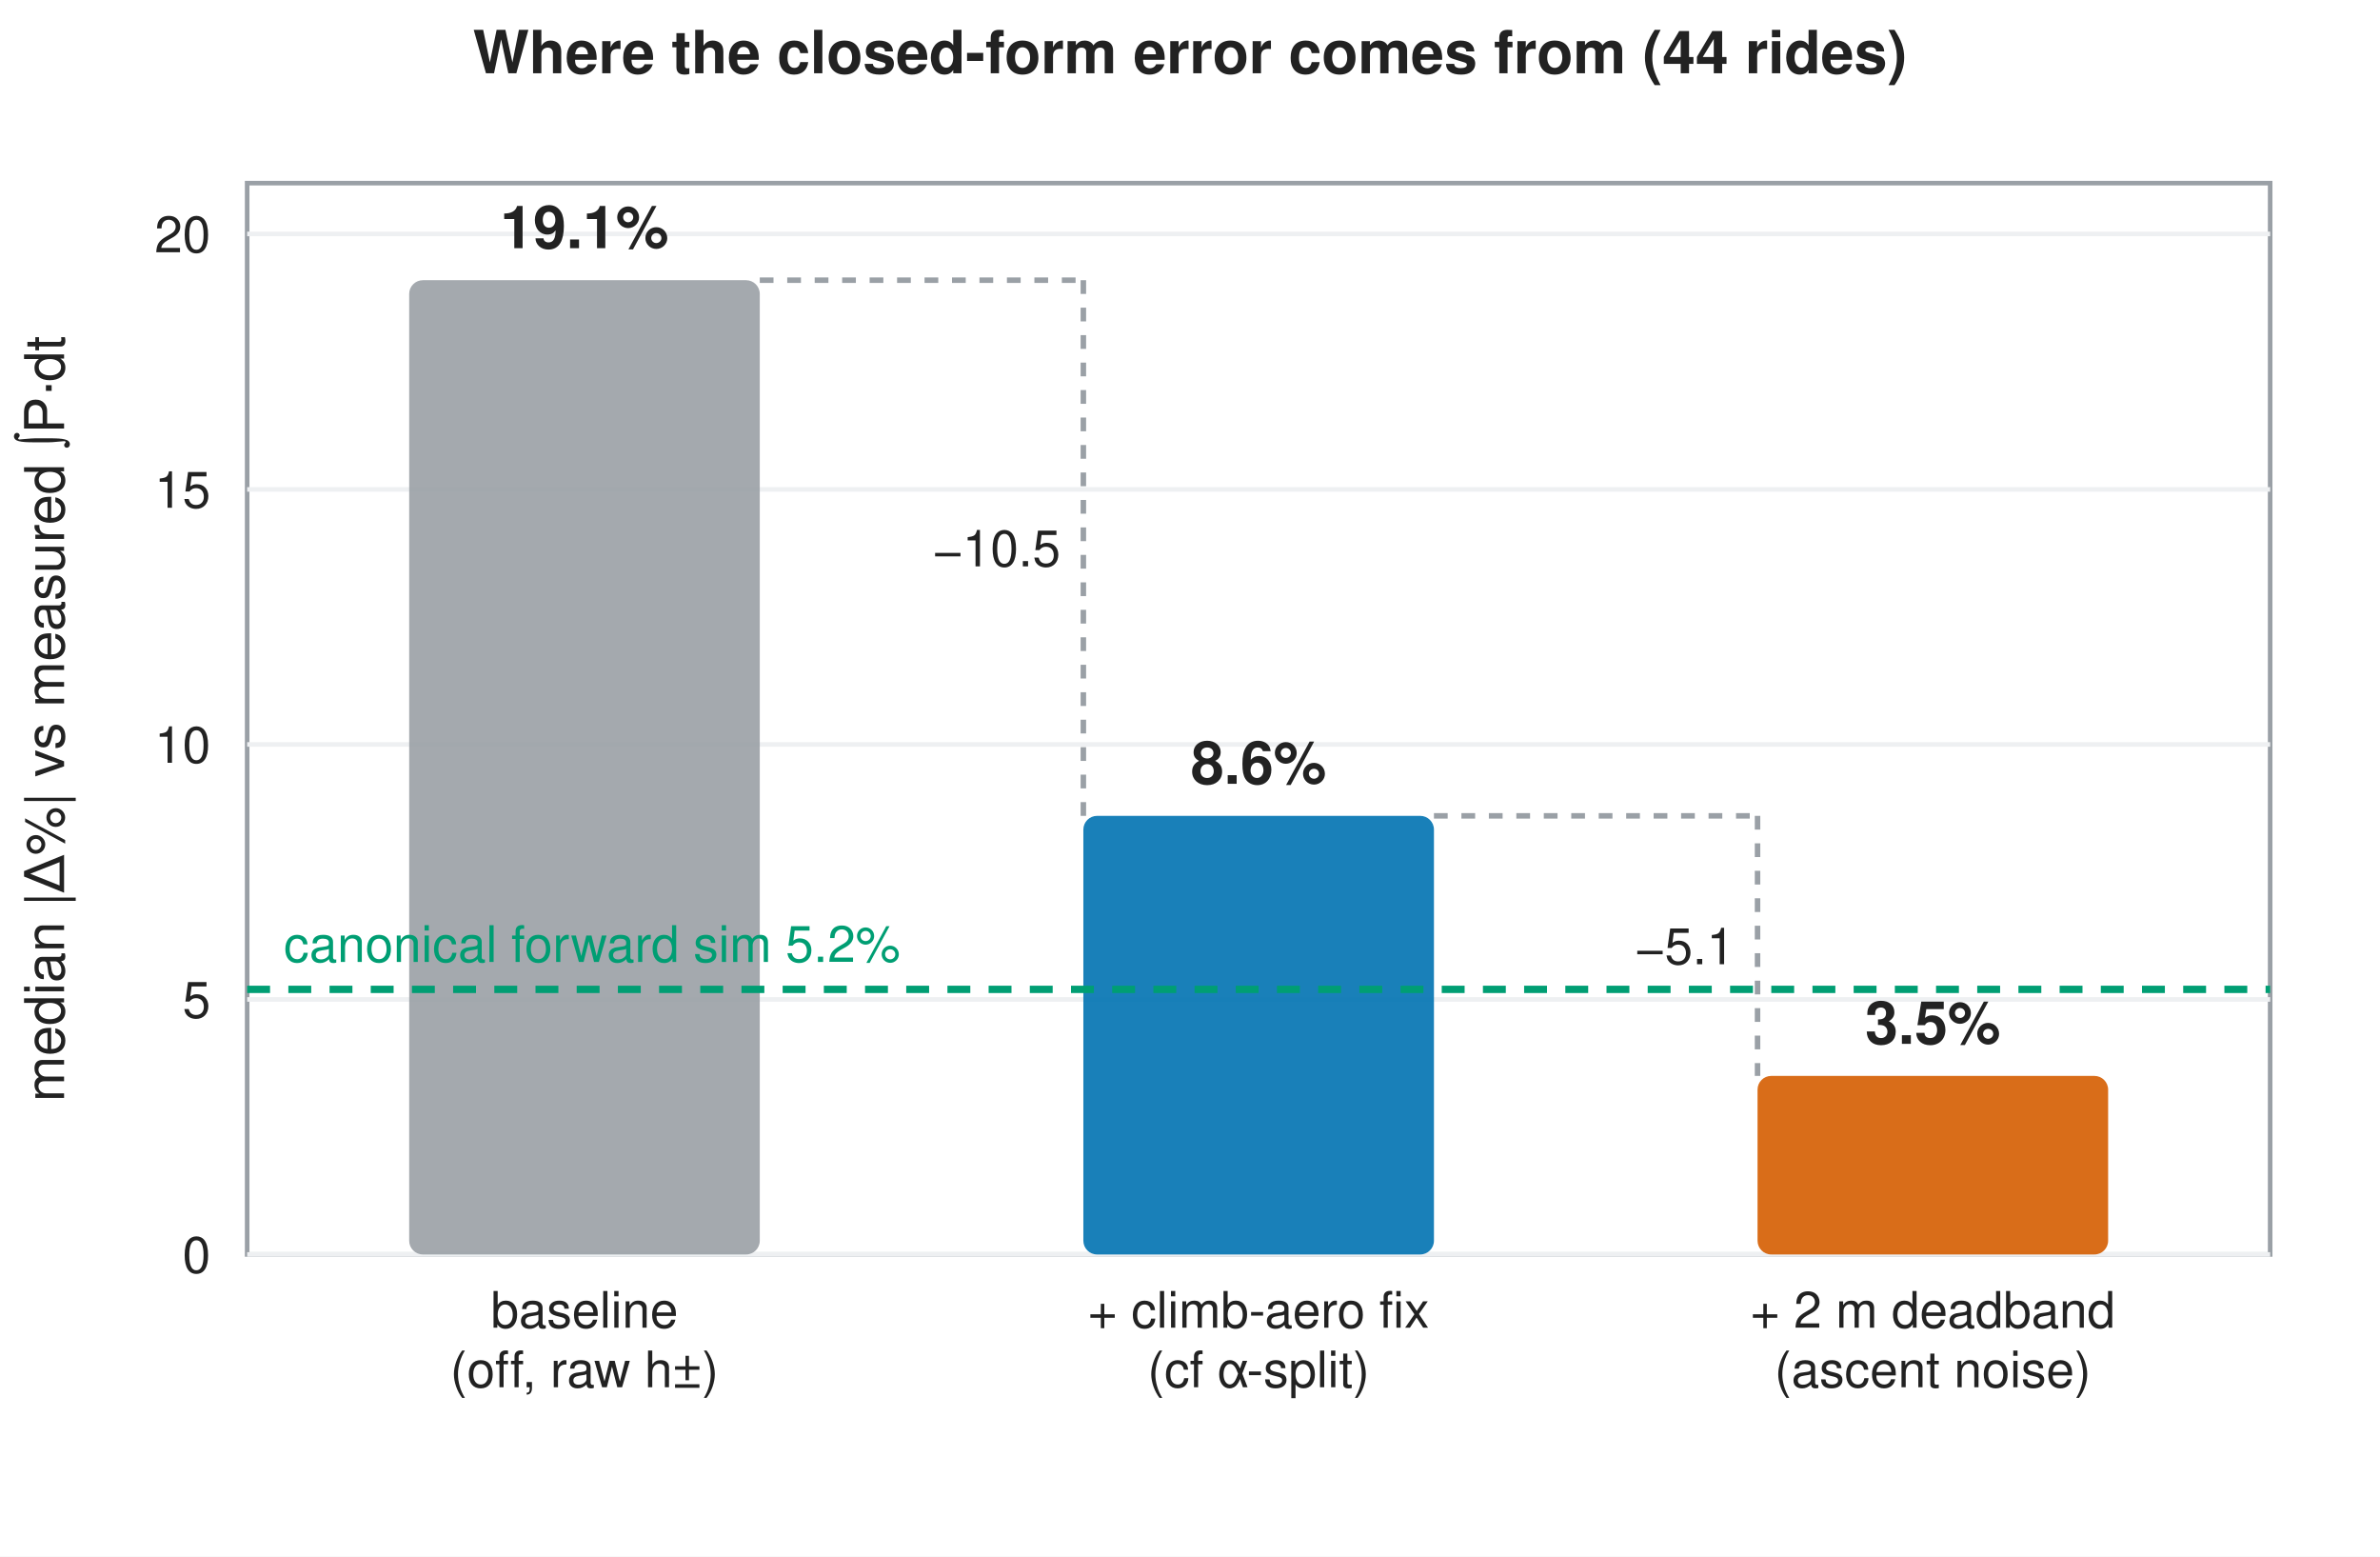
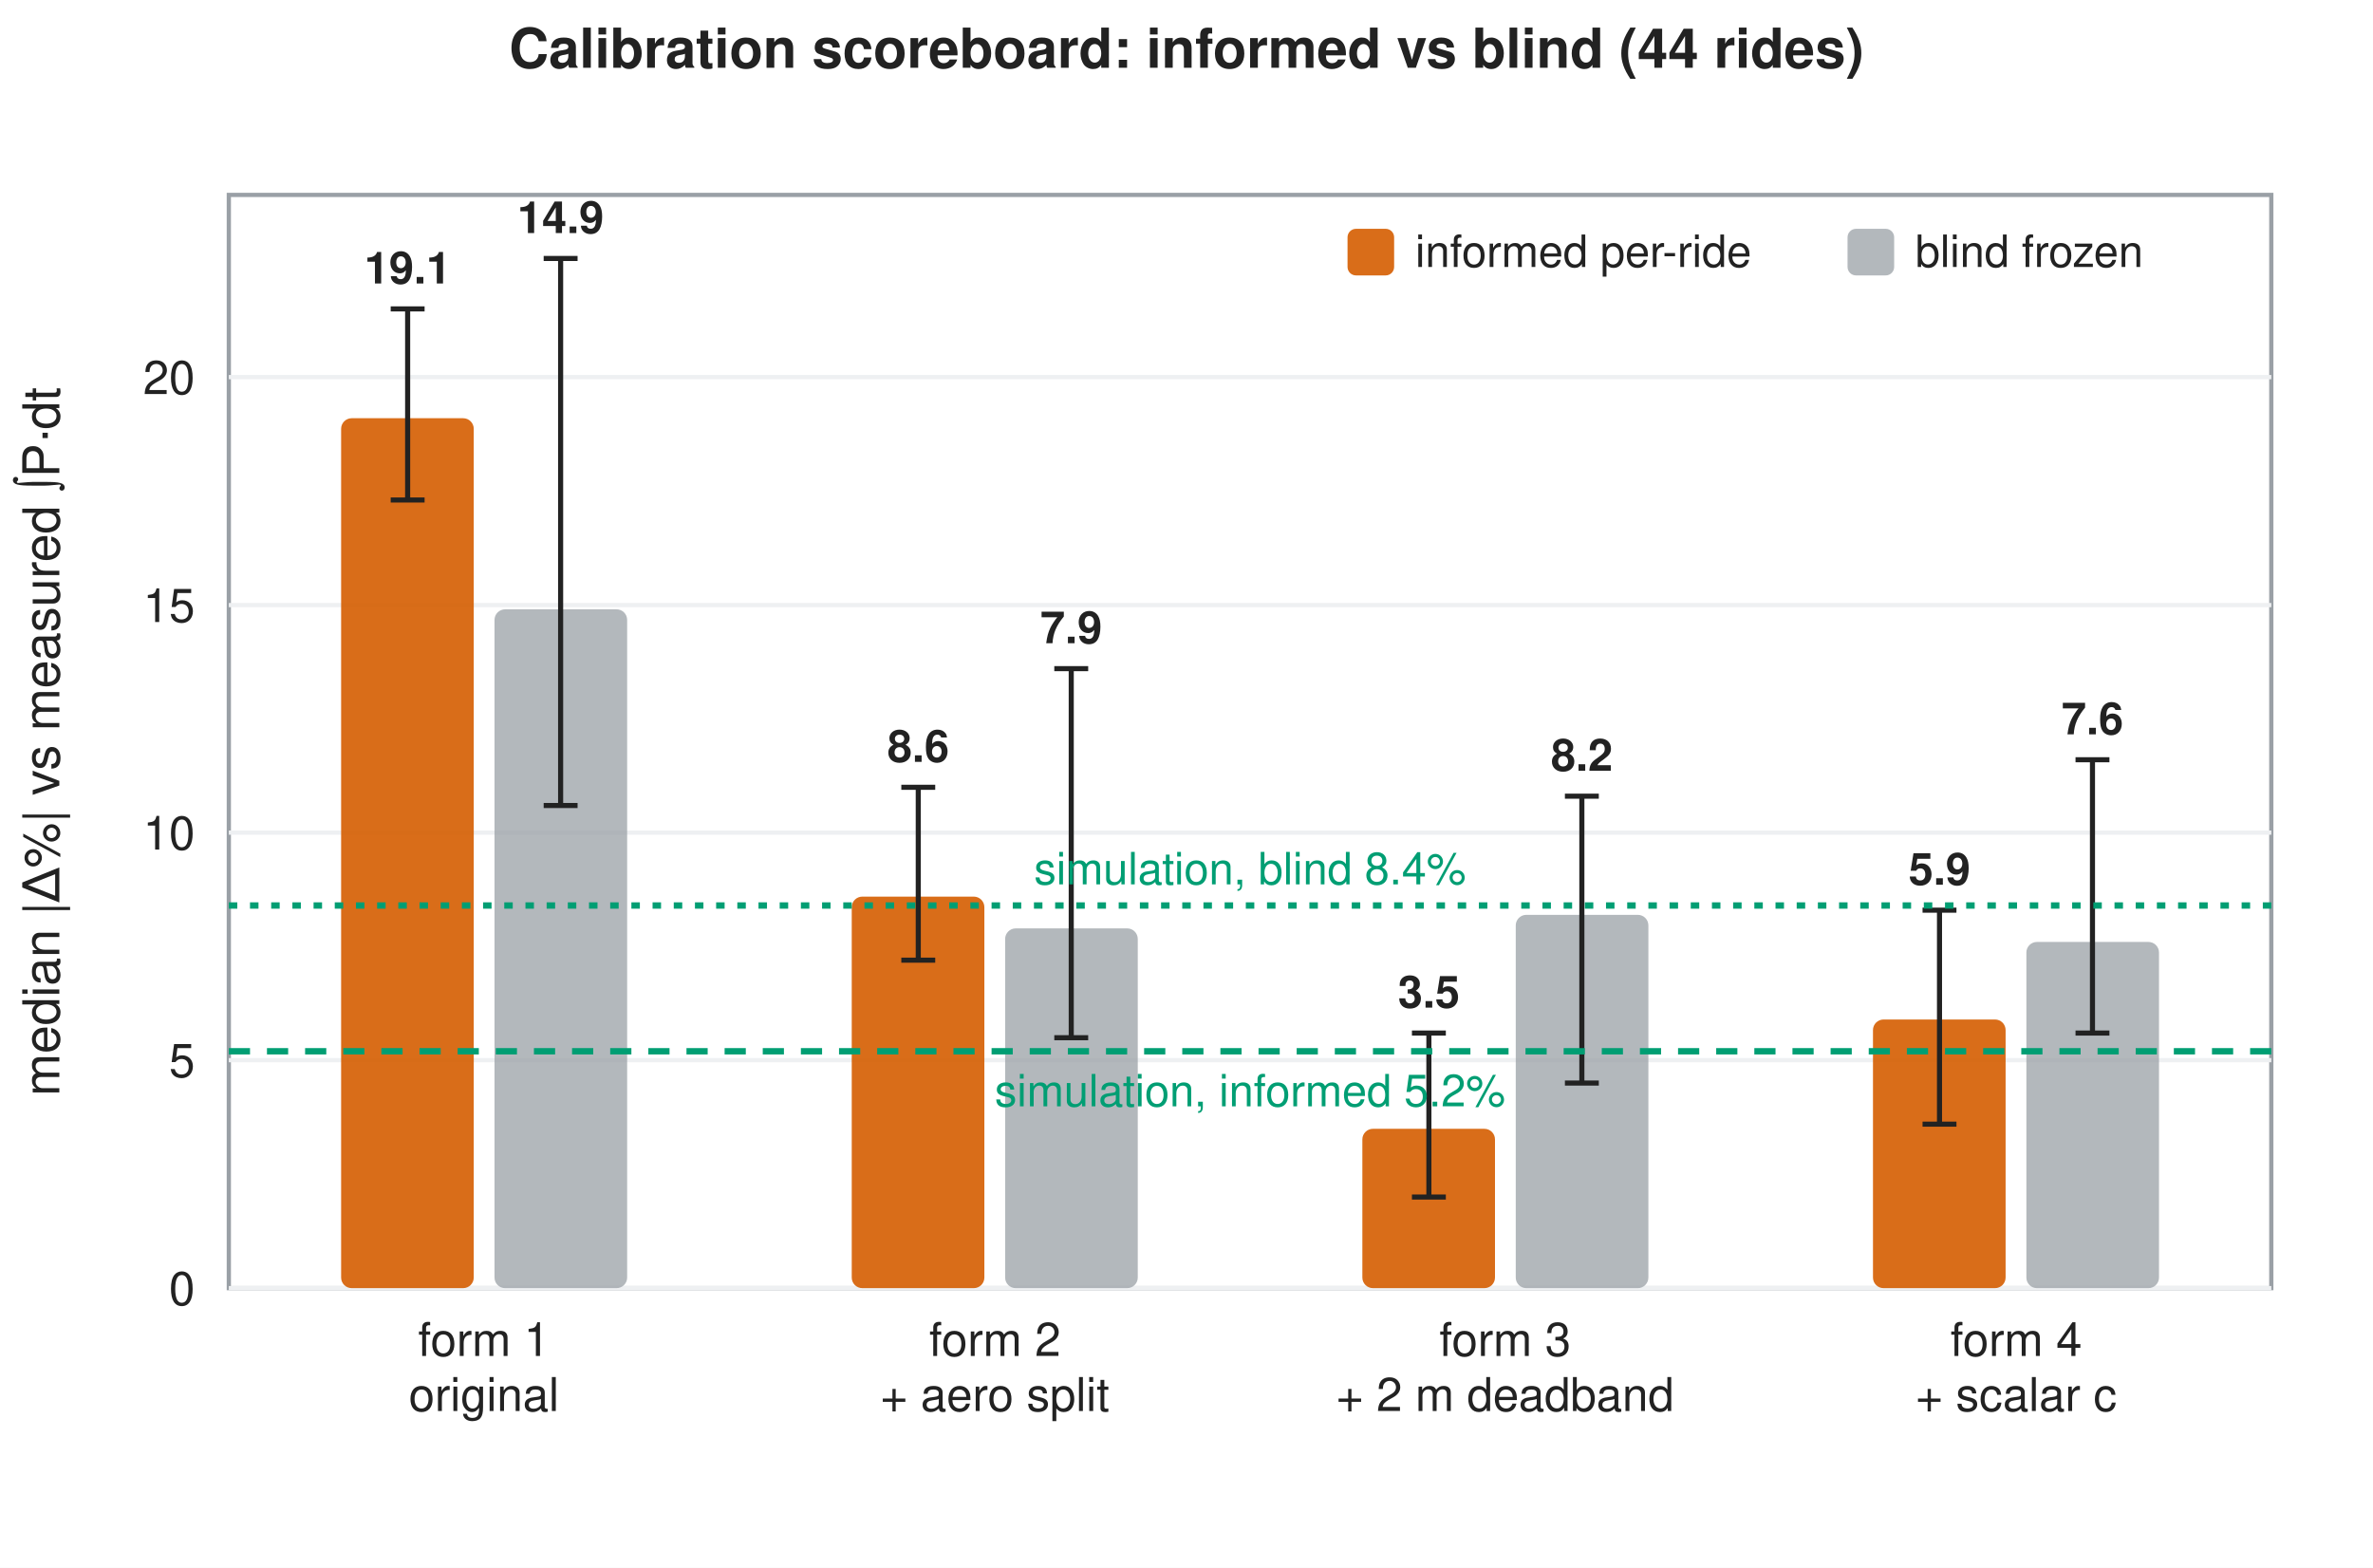
- <svg xmlns="http://www.w3.org/2000/svg" viewBox="0 0 520 340" width="520" height="340" font-size="12">
-   <rect width="520" height="340" fill="#fff" />
-   <rect x="54" y="40" width="442" height="234" fill="#fff" stroke="#9aa0a6" stroke-width="1" />
-   <text x="260" y="16" text-anchor="middle" font-family="-apple-system,Segoe UI,Helvetica,Arial,sans-serif" font-size="13" font-weight="600" fill="#222222">Where the closed-form error comes from (44 rides)</text>
-   <line x1="54" y1="274.0" x2="496" y2="274.0" stroke="#eef0f2" stroke-width="1" />
-   <text x="46" y="278.0" text-anchor="end" font-family="-apple-system,Segoe UI,Helvetica,Arial,sans-serif" font-size="11" fill="#222222">0</text>
-   <line x1="54" y1="218.3" x2="496" y2="218.3" stroke="#eef0f2" stroke-width="1" />
-   <text x="46" y="222.3" text-anchor="end" font-family="-apple-system,Segoe UI,Helvetica,Arial,sans-serif" font-size="11" fill="#222222">5</text>
-   <line x1="54" y1="162.6" x2="496" y2="162.6" stroke="#eef0f2" stroke-width="1" />
-   <text x="46" y="166.6" text-anchor="end" font-family="-apple-system,Segoe UI,Helvetica,Arial,sans-serif" font-size="11" fill="#222222">10</text>
-   <line x1="54" y1="106.9" x2="496" y2="106.9" stroke="#eef0f2" stroke-width="1" />
-   <text x="46" y="110.9" text-anchor="end" font-family="-apple-system,Segoe UI,Helvetica,Arial,sans-serif" font-size="11" fill="#222222">15</text>
-   <line x1="54" y1="51.1" x2="496" y2="51.1" stroke="#eef0f2" stroke-width="1" />
-   <text x="46" y="55.1" text-anchor="end" font-family="-apple-system,Segoe UI,Helvetica,Arial,sans-serif" font-size="11" fill="#222222">20</text>
-   <text x="275" y="334" text-anchor="middle" font-family="-apple-system,Segoe UI,Helvetica,Arial,sans-serif" font-size="12" fill="#222222" />
-   <text x="14" y="157" text-anchor="middle" font-family="-apple-system,Segoe UI,Helvetica,Arial,sans-serif" font-size="12" fill="#222222" transform="rotate(-90 14 157)">median |Δ%| vs measured ∫P·dt</text>
-   <rect x="89.4" y="61.2" width="76.6" height="212.8" rx="3" fill="#9aa0a6" fill-opacity="0.9" data-tip="baseline (off, raw h±): 19.1% median |Δ%|" />
-   <text x="127.7" y="54.2" text-anchor="middle" font-family="-apple-system,Segoe UI,Helvetica,Arial,sans-serif" font-size="13" font-weight="600" fill="#222222">19.1%</text>
-   <text x="127.7" y="290" text-anchor="middle" font-family="-apple-system,Segoe UI,Helvetica,Arial,sans-serif" font-size="11" fill="#222222">baseline</text>
-   <text x="127.7" y="303" text-anchor="middle" font-family="-apple-system,Segoe UI,Helvetica,Arial,sans-serif" font-size="11" fill="#222222">(off, raw h±)</text>
-   <rect x="236.7" y="178.2" width="76.6" height="95.8" rx="3" fill="#0072B2" fill-opacity="0.9" data-tip="+ climb-aero fix (cf α-split): 8.6% median |Δ%|" />
-   <text x="275.0" y="171.2" text-anchor="middle" font-family="-apple-system,Segoe UI,Helvetica,Arial,sans-serif" font-size="13" font-weight="600" fill="#222222">8.6%</text>
-   <text x="275.0" y="290" text-anchor="middle" font-family="-apple-system,Segoe UI,Helvetica,Arial,sans-serif" font-size="11" fill="#222222">+ climb-aero fix</text>
-   <text x="275.0" y="303" text-anchor="middle" font-family="-apple-system,Segoe UI,Helvetica,Arial,sans-serif" font-size="11" fill="#222222">(cf α-split)</text>
-   <rect x="384.0" y="235.0" width="76.6" height="39.0" rx="3" fill="#D55E00" fill-opacity="0.9" data-tip="+ 2 m deadband (ascent noise): 3.5% median |Δ%|" />
-   <text x="422.3" y="228.0" text-anchor="middle" font-family="-apple-system,Segoe UI,Helvetica,Arial,sans-serif" font-size="13" font-weight="600" fill="#222222">3.5%</text>
-   <text x="422.3" y="290" text-anchor="middle" font-family="-apple-system,Segoe UI,Helvetica,Arial,sans-serif" font-size="11" fill="#222222">+ 2 m deadband</text>
-   <text x="422.3" y="303" text-anchor="middle" font-family="-apple-system,Segoe UI,Helvetica,Arial,sans-serif" font-size="11" fill="#222222">(ascent noise)</text>
-   <line x1="166.0" y1="61.2" x2="236.7" y2="61.2" stroke="#9aa0a6" stroke-width="1.2" stroke-dasharray="3 3" />
-   <line x1="236.7" y1="61.2" x2="236.7" y2="178.2" stroke="#9aa0a6" stroke-width="1.2" stroke-dasharray="3 3" />
-   <text x="231.7" y="123.7" text-anchor="end" font-family="-apple-system,Segoe UI,Helvetica,Arial,sans-serif" font-size="11" fill="#222222">−10.5</text>
-   <line x1="313.3" y1="178.2" x2="384.0" y2="178.2" stroke="#9aa0a6" stroke-width="1.2" stroke-dasharray="3 3" />
-   <line x1="384.0" y1="178.2" x2="384.0" y2="235.0" stroke="#9aa0a6" stroke-width="1.2" stroke-dasharray="3 3" />
-   <text x="379.0" y="210.6" text-anchor="end" font-family="-apple-system,Segoe UI,Helvetica,Arial,sans-serif" font-size="11" fill="#222222">−5.1</text>
-   <line x1="54" y1="216.1" x2="496" y2="216.1" stroke="#009E73" stroke-width="1.6" stroke-dasharray="5 4" />
-   <text x="62" y="210.1" font-family="-apple-system,Segoe UI,Helvetica,Arial,sans-serif" font-size="11" fill="#009E73">canonical forward sim 5.2%</text>
+ <svg xmlns="http://www.w3.org/2000/svg" viewBox="0 0 560 370" width="560" height="370" font-size="12">
+   <rect width="560" height="370" fill="#fff" />
+   <rect x="54" y="46" width="482" height="258" fill="#fff" stroke="#9aa0a6" stroke-width="1" />
+   <text x="280" y="16" text-anchor="middle" font-family="-apple-system,Segoe UI,Helvetica,Arial,sans-serif" font-size="13" font-weight="600" fill="#222222">Calibration scoreboard: informed vs blind (44 rides)</text>
+   <line x1="54" y1="304.0" x2="536" y2="304.0" stroke="#eef0f2" stroke-width="1" />
+   <text x="46" y="308.0" text-anchor="end" font-family="-apple-system,Segoe UI,Helvetica,Arial,sans-serif" font-size="11" fill="#222222">0</text>
+   <line x1="54" y1="250.2" x2="536" y2="250.2" stroke="#eef0f2" stroke-width="1" />
+   <text x="46" y="254.2" text-anchor="end" font-family="-apple-system,Segoe UI,Helvetica,Arial,sans-serif" font-size="11" fill="#222222">5</text>
+   <line x1="54" y1="196.5" x2="536" y2="196.5" stroke="#eef0f2" stroke-width="1" />
+   <text x="46" y="200.5" text-anchor="end" font-family="-apple-system,Segoe UI,Helvetica,Arial,sans-serif" font-size="11" fill="#222222">10</text>
+   <line x1="54" y1="142.8" x2="536" y2="142.8" stroke="#eef0f2" stroke-width="1" />
+   <text x="46" y="146.8" text-anchor="end" font-family="-apple-system,Segoe UI,Helvetica,Arial,sans-serif" font-size="11" fill="#222222">15</text>
+   <line x1="54" y1="89.0" x2="536" y2="89.0" stroke="#eef0f2" stroke-width="1" />
+   <text x="46" y="93.0" text-anchor="end" font-family="-apple-system,Segoe UI,Helvetica,Arial,sans-serif" font-size="11" fill="#222222">20</text>
+   <text x="295" y="364" text-anchor="middle" font-family="-apple-system,Segoe UI,Helvetica,Arial,sans-serif" font-size="12" fill="#222222" />
+   <text x="14" y="175" text-anchor="middle" font-family="-apple-system,Segoe UI,Helvetica,Arial,sans-serif" font-size="12" fill="#222222" transform="rotate(-90 14 175)">median |Δ%| vs measured ∫P·dt</text>
+   <rect x="80.5" y="98.7" width="31.3" height="205.3" rx="2.5" fill="#D55E00" fill-opacity="0.9" data-tip="form 1 original — informed: 19.1% [17.3, 21.5]" />
+   <line x1="96.2" y1="118.0" x2="96.2" y2="72.9" stroke="#222222" stroke-width="1.2" />
+   <line x1="92.2" y1="118.0" x2="100.2" y2="118.0" stroke="#222222" stroke-width="1.2" />
+   <line x1="92.2" y1="72.9" x2="100.2" y2="72.9" stroke="#222222" stroke-width="1.2" />
+   <text x="96.2" y="66.9" text-anchor="middle" font-family="-apple-system,Segoe UI,Helvetica,Arial,sans-serif" font-size="10.5" font-weight="600" fill="#222222">19.1</text>
+   <rect x="116.7" y="143.8" width="31.3" height="160.2" rx="2.5" fill="#9aa0a6" fill-opacity="0.75" data-tip="form 1 original — blind: 14.9% [10.6, 22.6]" />
+   <line x1="132.3" y1="190.1" x2="132.3" y2="61.0" stroke="#222222" stroke-width="1.2" />
+   <line x1="128.3" y1="190.1" x2="136.3" y2="190.1" stroke="#222222" stroke-width="1.2" />
+   <line x1="128.3" y1="61.0" x2="136.3" y2="61.0" stroke="#222222" stroke-width="1.2" />
+   <text x="132.3" y="55.0" text-anchor="middle" font-family="-apple-system,Segoe UI,Helvetica,Arial,sans-serif" font-size="10.5" font-weight="600" fill="#222222">14.9</text>
+   <text x="114.2" y="320" text-anchor="middle" font-family="-apple-system,Segoe UI,Helvetica,Arial,sans-serif" font-size="11" fill="#222222">form 1</text>
+   <text x="114.2" y="333" text-anchor="middle" font-family="-apple-system,Segoe UI,Helvetica,Arial,sans-serif" font-size="11" fill="#222222">original</text>
+   <rect x="201.0" y="211.6" width="31.3" height="92.4" rx="2.5" fill="#D55E00" fill-opacity="0.9" data-tip="form 2 + aero split — informed: 8.6% [7.2, 11.0]" />
+   <line x1="216.7" y1="226.6" x2="216.7" y2="185.8" stroke="#222222" stroke-width="1.2" />
+   <line x1="212.7" y1="226.6" x2="220.7" y2="226.6" stroke="#222222" stroke-width="1.2" />
+   <line x1="212.7" y1="185.8" x2="220.7" y2="185.8" stroke="#222222" stroke-width="1.2" />
+   <text x="216.7" y="179.8" text-anchor="middle" font-family="-apple-system,Segoe UI,Helvetica,Arial,sans-serif" font-size="10.5" font-weight="600" fill="#222222">8.6</text>
+   <rect x="237.2" y="219.1" width="31.3" height="84.9" rx="2.5" fill="#9aa0a6" fill-opacity="0.75" data-tip="form 2 + aero split — blind: 7.9% [5.5, 13.6]" />
+   <line x1="252.8" y1="244.9" x2="252.8" y2="157.8" stroke="#222222" stroke-width="1.2" />
+   <line x1="248.8" y1="244.9" x2="256.8" y2="244.9" stroke="#222222" stroke-width="1.2" />
+   <line x1="248.8" y1="157.8" x2="256.8" y2="157.8" stroke="#222222" stroke-width="1.2" />
+   <text x="252.8" y="151.8" text-anchor="middle" font-family="-apple-system,Segoe UI,Helvetica,Arial,sans-serif" font-size="10.5" font-weight="600" fill="#222222">7.9</text>
+   <text x="234.8" y="320" text-anchor="middle" font-family="-apple-system,Segoe UI,Helvetica,Arial,sans-serif" font-size="11" fill="#222222">form 2</text>
+   <text x="234.8" y="333" text-anchor="middle" font-family="-apple-system,Segoe UI,Helvetica,Arial,sans-serif" font-size="11" fill="#222222">+ aero split</text>
+   <rect x="321.5" y="266.4" width="31.3" height="37.6" rx="2.5" fill="#D55E00" fill-opacity="0.9" data-tip="form 3 + 2 m deadband — informed: 3.5% [2.0, 5.6]" />
+   <line x1="337.2" y1="282.5" x2="337.2" y2="243.8" stroke="#222222" stroke-width="1.2" />
+   <line x1="333.2" y1="282.5" x2="341.2" y2="282.5" stroke="#222222" stroke-width="1.2" />
+   <line x1="333.2" y1="243.8" x2="341.2" y2="243.8" stroke="#222222" stroke-width="1.2" />
+   <text x="337.2" y="237.8" text-anchor="middle" font-family="-apple-system,Segoe UI,Helvetica,Arial,sans-serif" font-size="10.5" font-weight="600" fill="#222222">3.5</text>
+   <rect x="357.7" y="215.9" width="31.3" height="88.1" rx="2.5" fill="#9aa0a6" fill-opacity="0.75" data-tip="form 3 + 2 m deadband — blind: 8.2% [4.5, 10.8]" />
+   <line x1="373.3" y1="255.6" x2="373.3" y2="187.9" stroke="#222222" stroke-width="1.2" />
+   <line x1="369.3" y1="255.6" x2="377.3" y2="255.6" stroke="#222222" stroke-width="1.2" />
+   <line x1="369.3" y1="187.9" x2="377.3" y2="187.9" stroke="#222222" stroke-width="1.2" />
+   <text x="373.3" y="181.9" text-anchor="middle" font-family="-apple-system,Segoe UI,Helvetica,Arial,sans-serif" font-size="10.5" font-weight="600" fill="#222222">8.2</text>
+   <text x="355.2" y="320" text-anchor="middle" font-family="-apple-system,Segoe UI,Helvetica,Arial,sans-serif" font-size="11" fill="#222222">form 3</text>
+   <text x="355.2" y="333" text-anchor="middle" font-family="-apple-system,Segoe UI,Helvetica,Arial,sans-serif" font-size="11" fill="#222222">+ 2 m deadband</text>
+   <rect x="442.0" y="240.6" width="31.3" height="63.4" rx="2.5" fill="#D55E00" fill-opacity="0.9" data-tip="form 4 + scalar c — informed: 5.9% [3.6, 8.3]" />
+   <line x1="457.7" y1="265.3" x2="457.7" y2="214.8" stroke="#222222" stroke-width="1.2" />
+   <line x1="453.7" y1="265.3" x2="461.7" y2="265.3" stroke="#222222" stroke-width="1.2" />
+   <line x1="453.7" y1="214.8" x2="461.7" y2="214.8" stroke="#222222" stroke-width="1.2" />
+   <text x="457.7" y="208.8" text-anchor="middle" font-family="-apple-system,Segoe UI,Helvetica,Arial,sans-serif" font-size="10.5" font-weight="600" fill="#222222">5.9</text>
+   <rect x="478.2" y="222.3" width="31.3" height="81.7" rx="2.5" fill="#9aa0a6" fill-opacity="0.75" data-tip="form 4 + scalar c — blind: 7.6% [5.6, 11.6]" />
+   <line x1="493.8" y1="243.8" x2="493.8" y2="179.3" stroke="#222222" stroke-width="1.2" />
+   <line x1="489.8" y1="243.8" x2="497.8" y2="243.8" stroke="#222222" stroke-width="1.2" />
+   <line x1="489.8" y1="179.3" x2="497.8" y2="179.3" stroke="#222222" stroke-width="1.2" />
+   <text x="493.8" y="173.3" text-anchor="middle" font-family="-apple-system,Segoe UI,Helvetica,Arial,sans-serif" font-size="10.5" font-weight="600" fill="#222222">7.6</text>
+   <text x="475.8" y="320" text-anchor="middle" font-family="-apple-system,Segoe UI,Helvetica,Arial,sans-serif" font-size="11" fill="#222222">form 4</text>
+   <text x="475.8" y="333" text-anchor="middle" font-family="-apple-system,Segoe UI,Helvetica,Arial,sans-serif" font-size="11" fill="#222222">+ scalar c</text>
+   <line x1="54" y1="248.1" x2="536" y2="248.1" stroke="#009E73" stroke-width="1.5" stroke-dasharray="5 4" />
+   <text x="295" y="261.1" text-anchor="middle" font-family="-apple-system,Segoe UI,Helvetica,Arial,sans-serif" font-size="10.5" fill="#009E73">simulation, informed 5.2%</text>
+   <line x1="54" y1="213.7" x2="536" y2="213.7" stroke="#009E73" stroke-width="1.5" stroke-dasharray="2 3" />
+   <text x="295" y="208.7" text-anchor="middle" font-family="-apple-system,Segoe UI,Helvetica,Arial,sans-serif" font-size="10.5" fill="#009E73">simulation, blind 8.4%</text>
+   <rect x="318" y="54" width="11" height="11" rx="2" fill="#D55E00" fill-opacity="0.9" />
+   <text x="334" y="63" font-family="-apple-system,Segoe UI,Helvetica,Arial,sans-serif" font-size="10.5" fill="#222222">informed per-ride</text>
+   <rect x="436" y="54" width="11" height="11" rx="2" fill="#9aa0a6" fill-opacity="0.75" />
+   <text x="452" y="63" font-family="-apple-system,Segoe UI,Helvetica,Arial,sans-serif" font-size="10.5" fill="#222222">blind frozen</text>
</svg>
